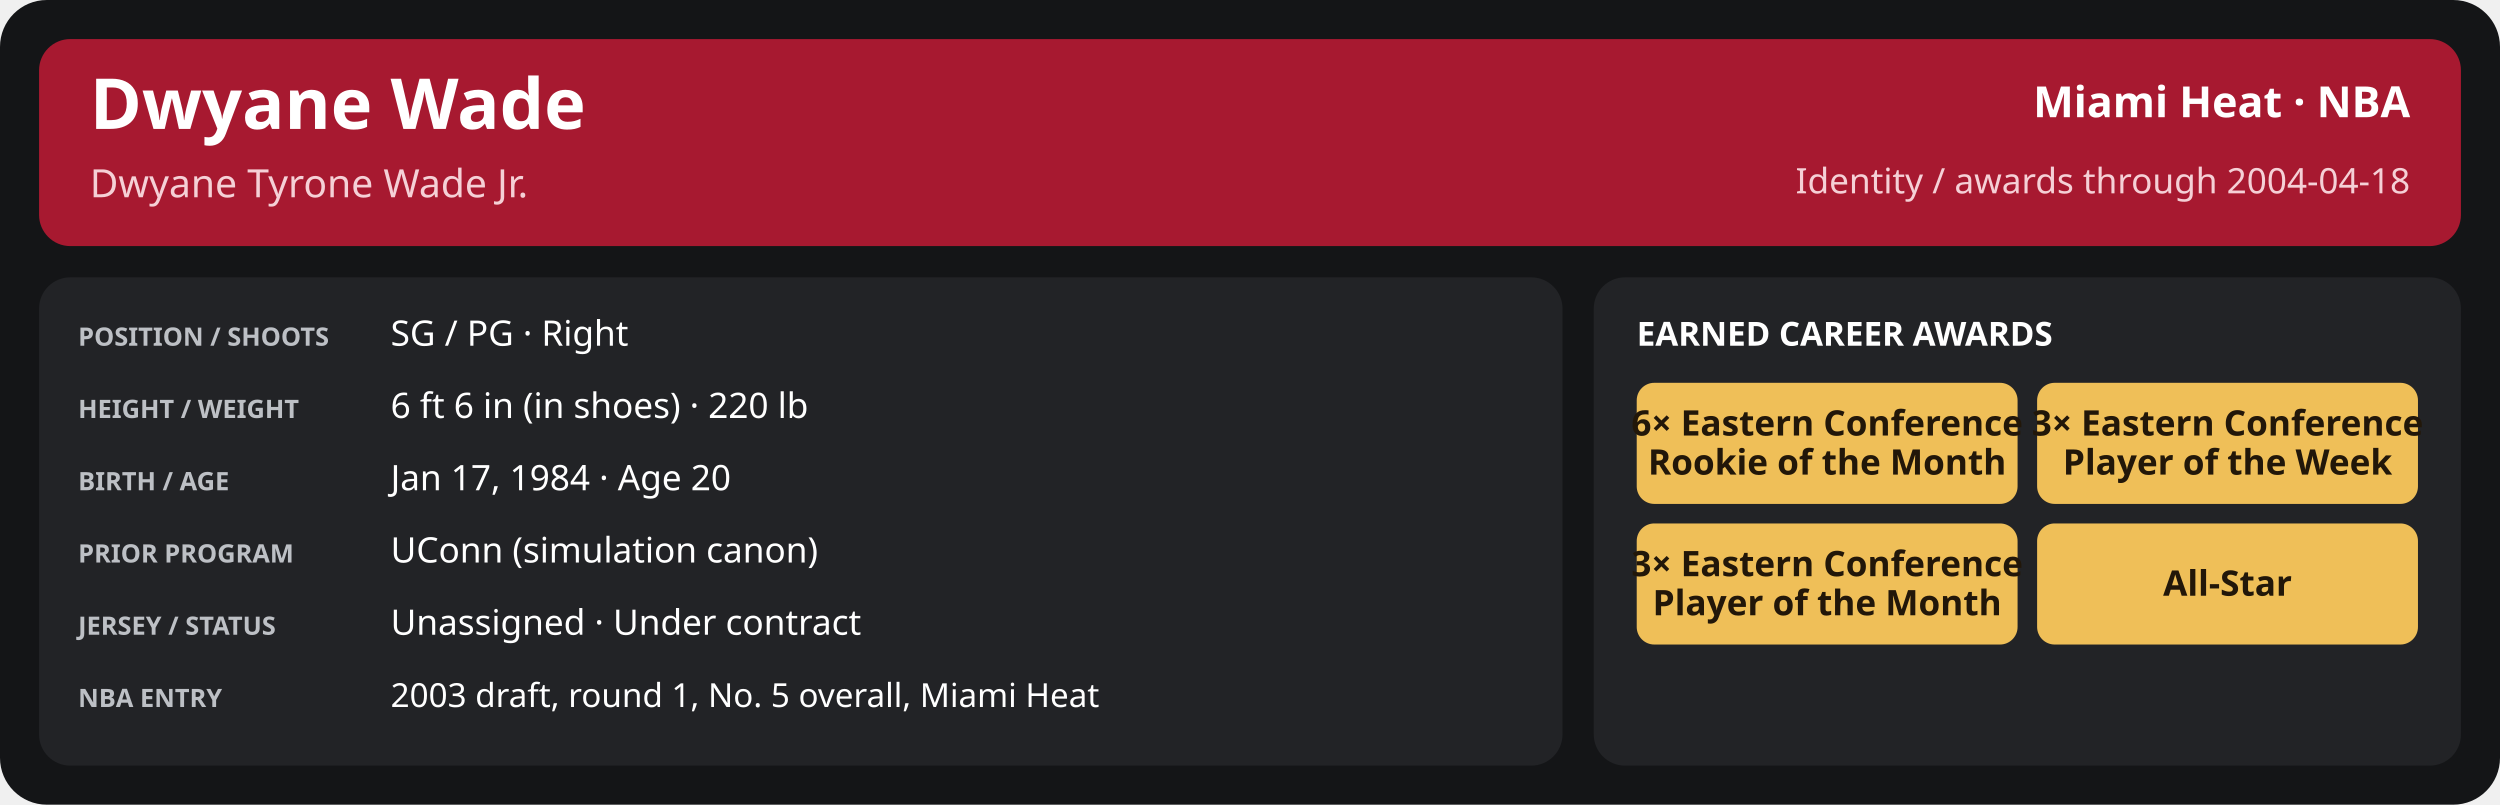
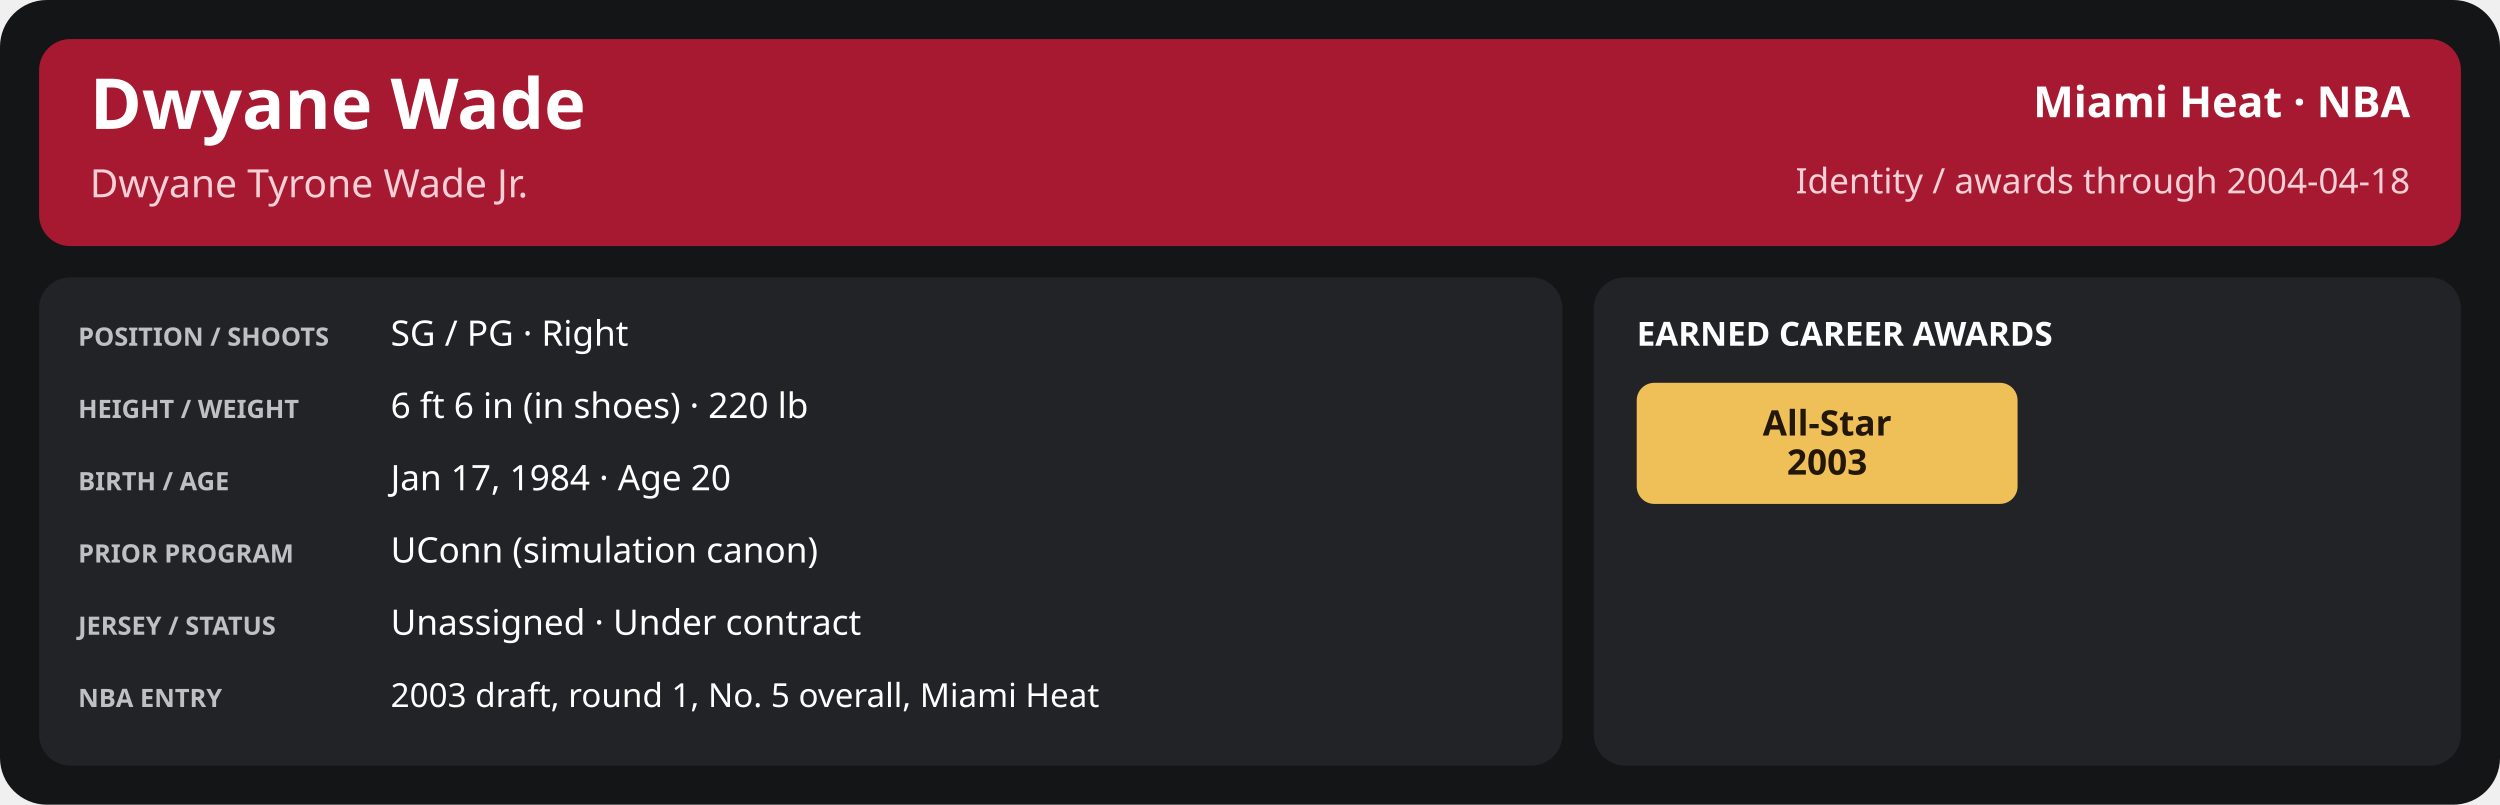
<svg xmlns="http://www.w3.org/2000/svg" width="1280" height="412" viewBox="0 0 1280 412" role="img" aria-labelledby="title desc">
  <rect x="0" y="0" width="1280" height="412" rx="24" fill="#141517" />
  <rect x="20" y="20" width="1240" height="106" rx="16" fill="#a71930" />
  <text x="46" y="66" font-family="sans-serif" font-size="36" fill="#ffffff" font-weight="700" text-anchor="start">Dwyane Wade</text>
  <text x="46" y="101" font-family="sans-serif" font-size="20" fill="#f5d0d6" font-weight="400" text-anchor="start">Dwyane Tyrone Wade Jr.</text>
  <text x="1234" y="60" font-family="sans-serif" font-size="22" fill="#ffffff" font-weight="600" text-anchor="end">Miami Heat · NBA</text>
  <text x="1234" y="99" font-family="sans-serif" font-size="18" fill="#f5d0d6" font-weight="400" text-anchor="end">Identity / awards through 2004-04-18</text>
  <rect x="20" y="142" width="780" height="250" rx="16" fill="#222326" />
  <rect x="816" y="142" width="444" height="250" rx="16" fill="#222326" />
  <text x="40" y="177" font-family="sans-serif" font-size="13" fill="#bdc0c5" font-weight="700" text-anchor="start">POSITION / SHOOTS</text>
  <text x="200" y="177" font-family="sans-serif" font-size="18" fill="#ffffff" font-weight="500" text-anchor="start">SG / PG · Right</text>
  <text x="40" y="214" font-family="sans-serif" font-size="13" fill="#bdc0c5" font-weight="700" text-anchor="start">HEIGHT / WEIGHT</text>
  <text x="200" y="214" font-family="sans-serif" font-size="18" fill="#ffffff" font-weight="500" text-anchor="start">6 ft 6 in (in shoes) · 220 lb</text>
  <text x="40" y="251" font-family="sans-serif" font-size="13" fill="#bdc0c5" font-weight="700" text-anchor="start">BIRTH / AGE</text>
  <text x="200" y="251" font-family="sans-serif" font-size="18" fill="#ffffff" font-weight="500" text-anchor="start">Jan 17, 1984 · Age 20</text>
  <text x="40" y="288" font-family="sans-serif" font-size="13" fill="#bdc0c5" font-weight="700" text-anchor="start">PRIOR PROGRAM</text>
  <text x="200" y="288" font-family="sans-serif" font-size="18" fill="#ffffff" font-weight="500" text-anchor="start">UConn (simulation canon)</text>
  <text x="40" y="325" font-family="sans-serif" font-size="13" fill="#bdc0c5" font-weight="700" text-anchor="start">JERSEY / STATUS</text>
  <text x="200" y="325" font-family="sans-serif" font-size="18" fill="#ffffff" font-weight="500" text-anchor="start">Unassigned · Under contract</text>
  <text x="40" y="362" font-family="sans-serif" font-size="13" fill="#bdc0c5" font-weight="700" text-anchor="start">NBA ENTRY</text>
  <text x="200" y="362" font-family="sans-serif" font-size="17" fill="#ffffff" font-weight="500" text-anchor="start">2003 draft, round 1, No. 5 overall, Miami Heat</text>
  <text x="838" y="177" font-family="sans-serif" font-size="17" fill="#ffffff" font-weight="700" text-anchor="start">EARNED CAREER AWARDS</text>
  <rect x="838.0" y="196" width="195.0" height="62" rx="9" fill="#efbf58" />
-   <text x="935.5" y="223.0" font-family="sans-serif" font-size="18" fill="#221709" font-weight="700" text-anchor="middle">6× Eastern Conference</text>
-   <text x="935.5" y="243.0" font-family="sans-serif" font-size="18" fill="#221709" font-weight="700" text-anchor="middle">Rookie of the Month</text>
-   <rect x="1043.0" y="196" width="195.0" height="62" rx="9" fill="#efbf58" />
-   <text x="1140.5" y="223.0" font-family="sans-serif" font-size="18" fill="#221709" font-weight="700" text-anchor="middle">3× Eastern Conference</text>
-   <text x="1140.5" y="243.0" font-family="sans-serif" font-size="18" fill="#221709" font-weight="700" text-anchor="middle">Player of the Week</text>
-   <rect x="838.0" y="268" width="195.0" height="62" rx="9" fill="#efbf58" />
-   <text x="935.5" y="295.0" font-family="sans-serif" font-size="18" fill="#221709" font-weight="700" text-anchor="middle">3× Eastern Conference</text>
-   <text x="935.5" y="315.0" font-family="sans-serif" font-size="18" fill="#221709" font-weight="700" text-anchor="middle">Player of the Month</text>
-   <rect x="1043.0" y="268" width="195.0" height="62" rx="9" fill="#efbf58" />
-   <text x="1140.5" y="305.0" font-family="sans-serif" font-size="18" fill="#221709" font-weight="700" text-anchor="middle">All-Star</text>
+   <text x="935.5" y="223.0" font-family="sans-serif" font-size="18" fill="#221709" font-weight="700" text-anchor="middle">All-Star</text>
+   <text x="935.5" y="243.0" font-family="sans-serif" font-size="18" fill="#221709" font-weight="700" text-anchor="middle">2003</text>
</svg>
